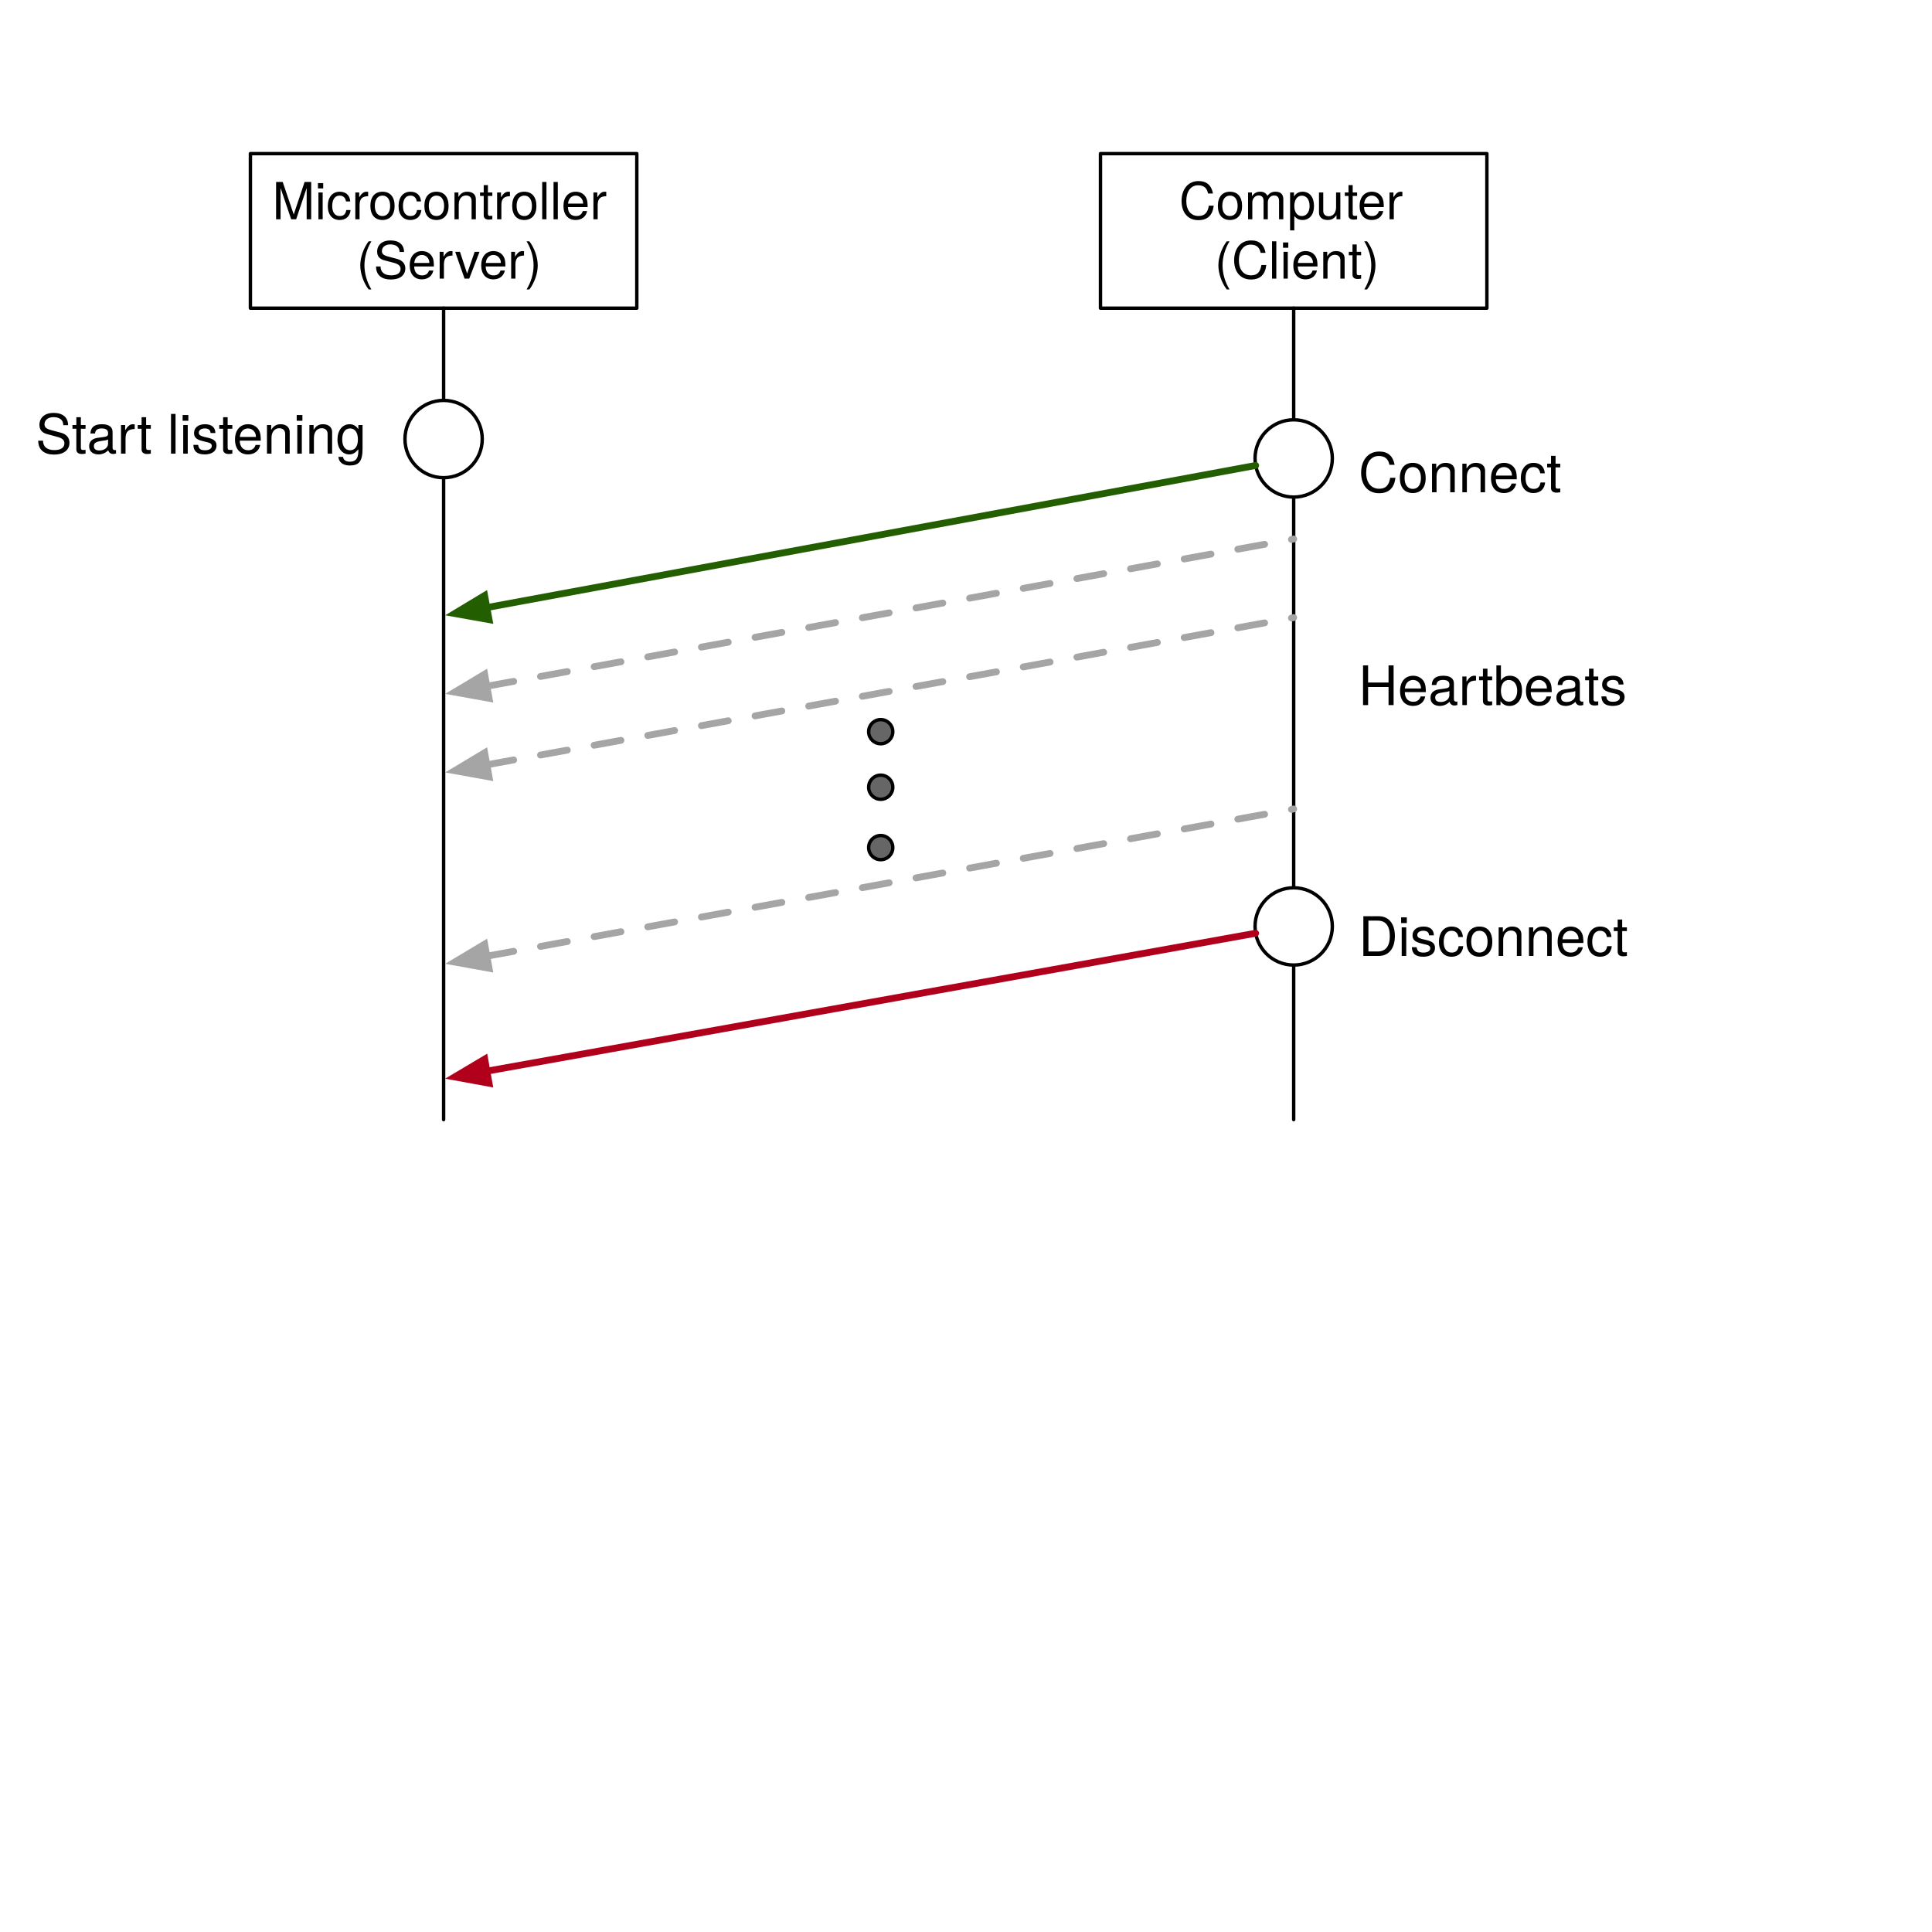
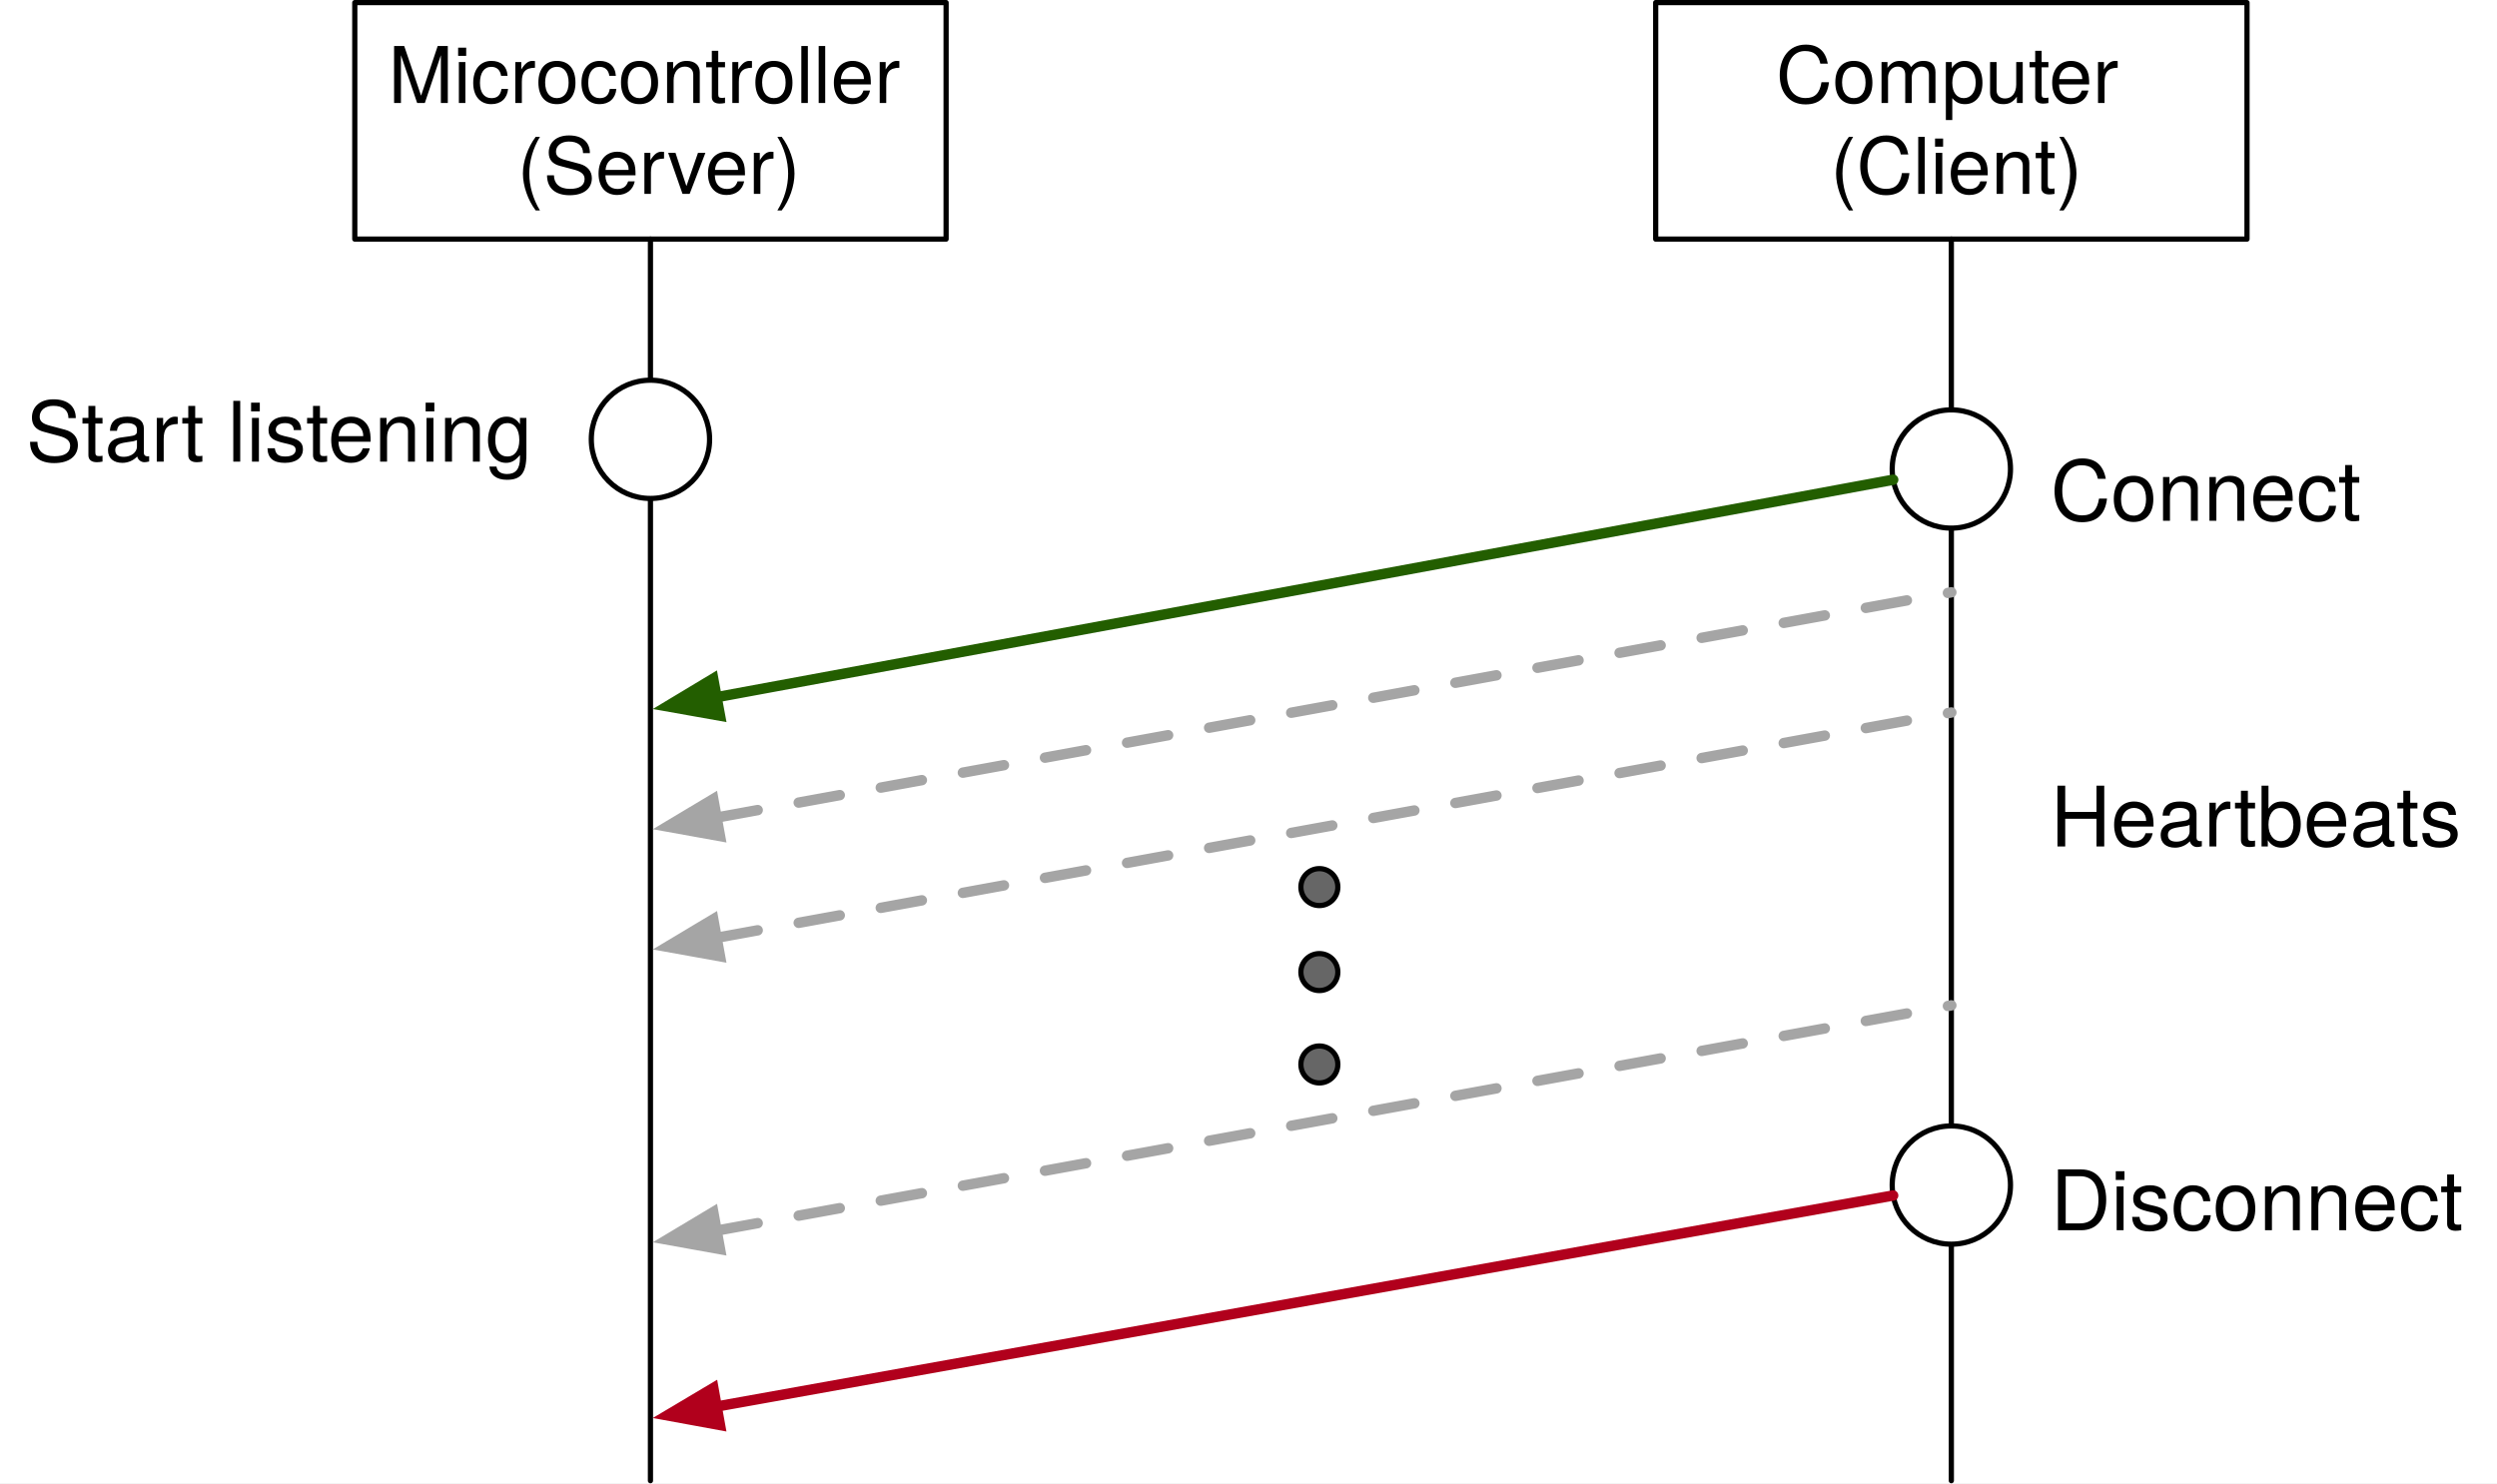
- <svg xmlns="http://www.w3.org/2000/svg" version="1.1" viewBox="244 125 566.929 566.929" width="566.929" height="566.929">
+ <svg xmlns="http://www.w3.org/2000/svg" version="1.1" viewBox="249.449 169.579 478.804 284.465" width="478.804" height="284.465">
  <defs>
    <marker orient="auto" overflow="visible" markerUnits="strokeWidth" id="FilledArrow_Marker" stroke-linejoin="miter" stroke-miterlimit="10" viewBox="-1 -3 7 6" markerWidth="7" markerHeight="6" color="#235e00">
      <g>
        <path d="M 4.8 0 L 0 -1.8 L 0 1.8 Z" fill="currentColor" stroke="currentColor" stroke-width="1" />
      </g>
    </marker>
    <marker orient="auto" overflow="visible" markerUnits="strokeWidth" id="FilledArrow_Marker_2" stroke-linejoin="miter" stroke-miterlimit="10" viewBox="-6 -3 7 6" markerWidth="7" markerHeight="6" color="#a5a5a5">
      <g>
        <path d="M -4.8 0 L 0 1.8 L 0 -1.8 Z" fill="currentColor" stroke="currentColor" stroke-width="1" />
      </g>
    </marker>
    <marker orient="auto" overflow="visible" markerUnits="strokeWidth" id="FilledArrow_Marker_3" stroke-linejoin="miter" stroke-miterlimit="10" viewBox="-1 -3 7 6" markerWidth="7" markerHeight="6" color="#b1001c">
      <g>
        <path d="M 4.8 0 L 0 -1.8 L 0 1.8 Z" fill="currentColor" stroke="currentColor" stroke-width="1" />
      </g>
    </marker>
  </defs>
  <g id="Canvas_1" stroke-dasharray="none" fill="none" stroke-opacity="1" stroke="none" fill-opacity="1">
-     <rect fill="white" x="244" y="125" width="566.929" height="566.929" />
+     <rect fill="white" x="249.449" y="169.579" width="478.804" height="284.465" />
    <g id="Canvas_1_Layer_1">
      <g id="Graphic_2">
        <rect x="317.48" y="170.079" width="113.386" height="45.354" fill="white" />
        <rect x="317.48" y="170.079" width="113.386" height="45.354" stroke="black" stroke-linecap="round" stroke-linejoin="round" stroke-width="1" />
        <text transform="translate(322.4803 175.3359)" fill="black">
          <tspan font-family="Helvetica Neue" font-size="15" fill="black" x="1.413" y="14" xml:space="preserve">Microcontroller</tspan>
          <tspan font-family="Helvetica Neue" font-size="15" fill="black" x="26.148" y="31.42" xml:space="preserve">(Server)</tspan>
        </text>
      </g>
      <g id="Graphic_4">
        <rect x="566.929" y="170.079" width="113.386" height="45.354" fill="white" />
        <rect x="566.929" y="170.079" width="113.386" height="45.354" stroke="black" stroke-linecap="round" stroke-linejoin="round" stroke-width="1" />
        <text transform="translate(571.9292 175.3359)" fill="black">
          <tspan font-family="Helvetica Neue" font-size="15" fill="black" x="18.07" y="14" xml:space="preserve">Computer</tspan>
          <tspan font-family="Helvetica Neue" font-size="15" fill="black" x="28.503" y="31.42" xml:space="preserve">(Client)</tspan>
        </text>
      </g>
      <g id="Line_5">
        <line x1="374.173" y1="215.433" x2="374.173" y2="453.543" stroke="black" stroke-linecap="round" stroke-linejoin="round" stroke-width="1" />
      </g>
      <g id="Line_7">
        <line x1="623.622" y1="215.433" x2="623.622" y2="453.543" stroke="black" stroke-linecap="round" stroke-linejoin="round" stroke-width="1" />
      </g>
      <g id="Graphic_8">
        <circle cx="374.173" cy="253.833" r="11.339" fill="white" />
        <circle cx="374.173" cy="253.833" r="11.339" stroke="black" stroke-linecap="round" stroke-linejoin="round" stroke-width="1" />
      </g>
      <g id="Graphic_9">
        <text transform="translate(254.4488 243.1102)" fill="black">
          <tspan font-family="Helvetica Neue" font-size="16" fill="black" x="8668621e-19" y="15" xml:space="preserve">Start listening</tspan>
        </text>
      </g>
      <g id="Graphic_11">
        <circle cx="623.622" cy="259.524" r="11.339" fill="white" />
        <circle cx="623.622" cy="259.524" r="11.339" stroke="black" stroke-linecap="round" stroke-linejoin="round" stroke-width="1" />
      </g>
      <g id="Line_12">
        <line x1="612.471" y1="261.585" x2="386.858" y2="303.289" marker-end="url(#FilledArrow_Marker)" stroke="#235e00" stroke-linecap="round" stroke-linejoin="round" stroke-width="2" />
      </g>
      <g id="Graphic_13">
        <rect x="637.645" y="249.449" width="70.752" height="28.448" fill="white" />
        <text transform="translate(642.6448 254.4488)" fill="black">
          <tspan font-family="Helvetica Neue" font-size="16" fill="black" x="0" y="15" xml:space="preserve">Connect</tspan>
        </text>
      </g>
      <g id="Line_14">
        <line x1="386.864" y1="326.373" x2="623.622" y2="283.169" marker-start="url(#FilledArrow_Marker_2)" stroke="#a5a5a5" stroke-linecap="round" stroke-linejoin="round" stroke-dasharray="8.0,8.0" stroke-width="2" />
      </g>
      <g id="Line_15">
        <line x1="386.864" y1="349.429" x2="623.622" y2="306.224" marker-start="url(#FilledArrow_Marker_2)" stroke="#a5a5a5" stroke-linecap="round" stroke-linejoin="round" stroke-dasharray="8.0,8.0" stroke-width="2" />
      </g>
      <g id="Line_16">
        <line x1="386.864" y1="405.589" x2="623.622" y2="362.385" marker-start="url(#FilledArrow_Marker_2)" stroke="#a5a5a5" stroke-linecap="round" stroke-linejoin="round" stroke-dasharray="8.0,8.0" stroke-width="2" />
      </g>
      <g id="Graphic_24">
        <rect x="637.645" y="311.913" width="88.816" height="28.448" fill="white" />
        <text transform="translate(642.6448 316.9126)" fill="black">
          <tspan font-family="Helvetica Neue" font-size="16" fill="black" x="0" y="15" xml:space="preserve">Heartbeats</tspan>
        </text>
      </g>
      <g id="Graphic_25">
        <circle cx="623.622" cy="396.85" r="11.339" fill="white" />
        <circle cx="623.622" cy="396.85" r="11.339" stroke="black" stroke-linecap="round" stroke-linejoin="round" stroke-width="1" />
      </g>
      <g id="Line_26">
        <line x1="612.461" y1="398.853" x2="386.871" y2="439.324" marker-end="url(#FilledArrow_Marker_3)" stroke="#b1001c" stroke-linecap="round" stroke-linejoin="round" stroke-width="2" />
      </g>
      <g id="Graphic_27">
        <text transform="translate(642.6448 390.5118)" fill="black">
          <tspan font-family="Helvetica Neue" font-size="16" fill="black" x="0" y="15" xml:space="preserve">Disconnect</tspan>
        </text>
      </g>
      <g id="Group_35">
        <g id="Graphic_28">
          <circle cx="502.441" cy="339.704" r="3.543" fill="#666" />
          <circle cx="502.441" cy="339.704" r="3.543" stroke="black" stroke-linecap="round" stroke-linejoin="round" stroke-width="1" />
        </g>
        <g id="Graphic_29">
          <circle cx="502.441" cy="356.003" r="3.543" fill="#666" />
          <circle cx="502.441" cy="356.003" r="3.543" stroke="black" stroke-linecap="round" stroke-linejoin="round" stroke-width="1" />
        </g>
        <g id="Graphic_30">
          <circle cx="502.441" cy="373.72" r="3.543" fill="#666" />
          <circle cx="502.441" cy="373.72" r="3.543" stroke="black" stroke-linecap="round" stroke-linejoin="round" stroke-width="1" />
        </g>
      </g>
    </g>
  </g>
</svg>
